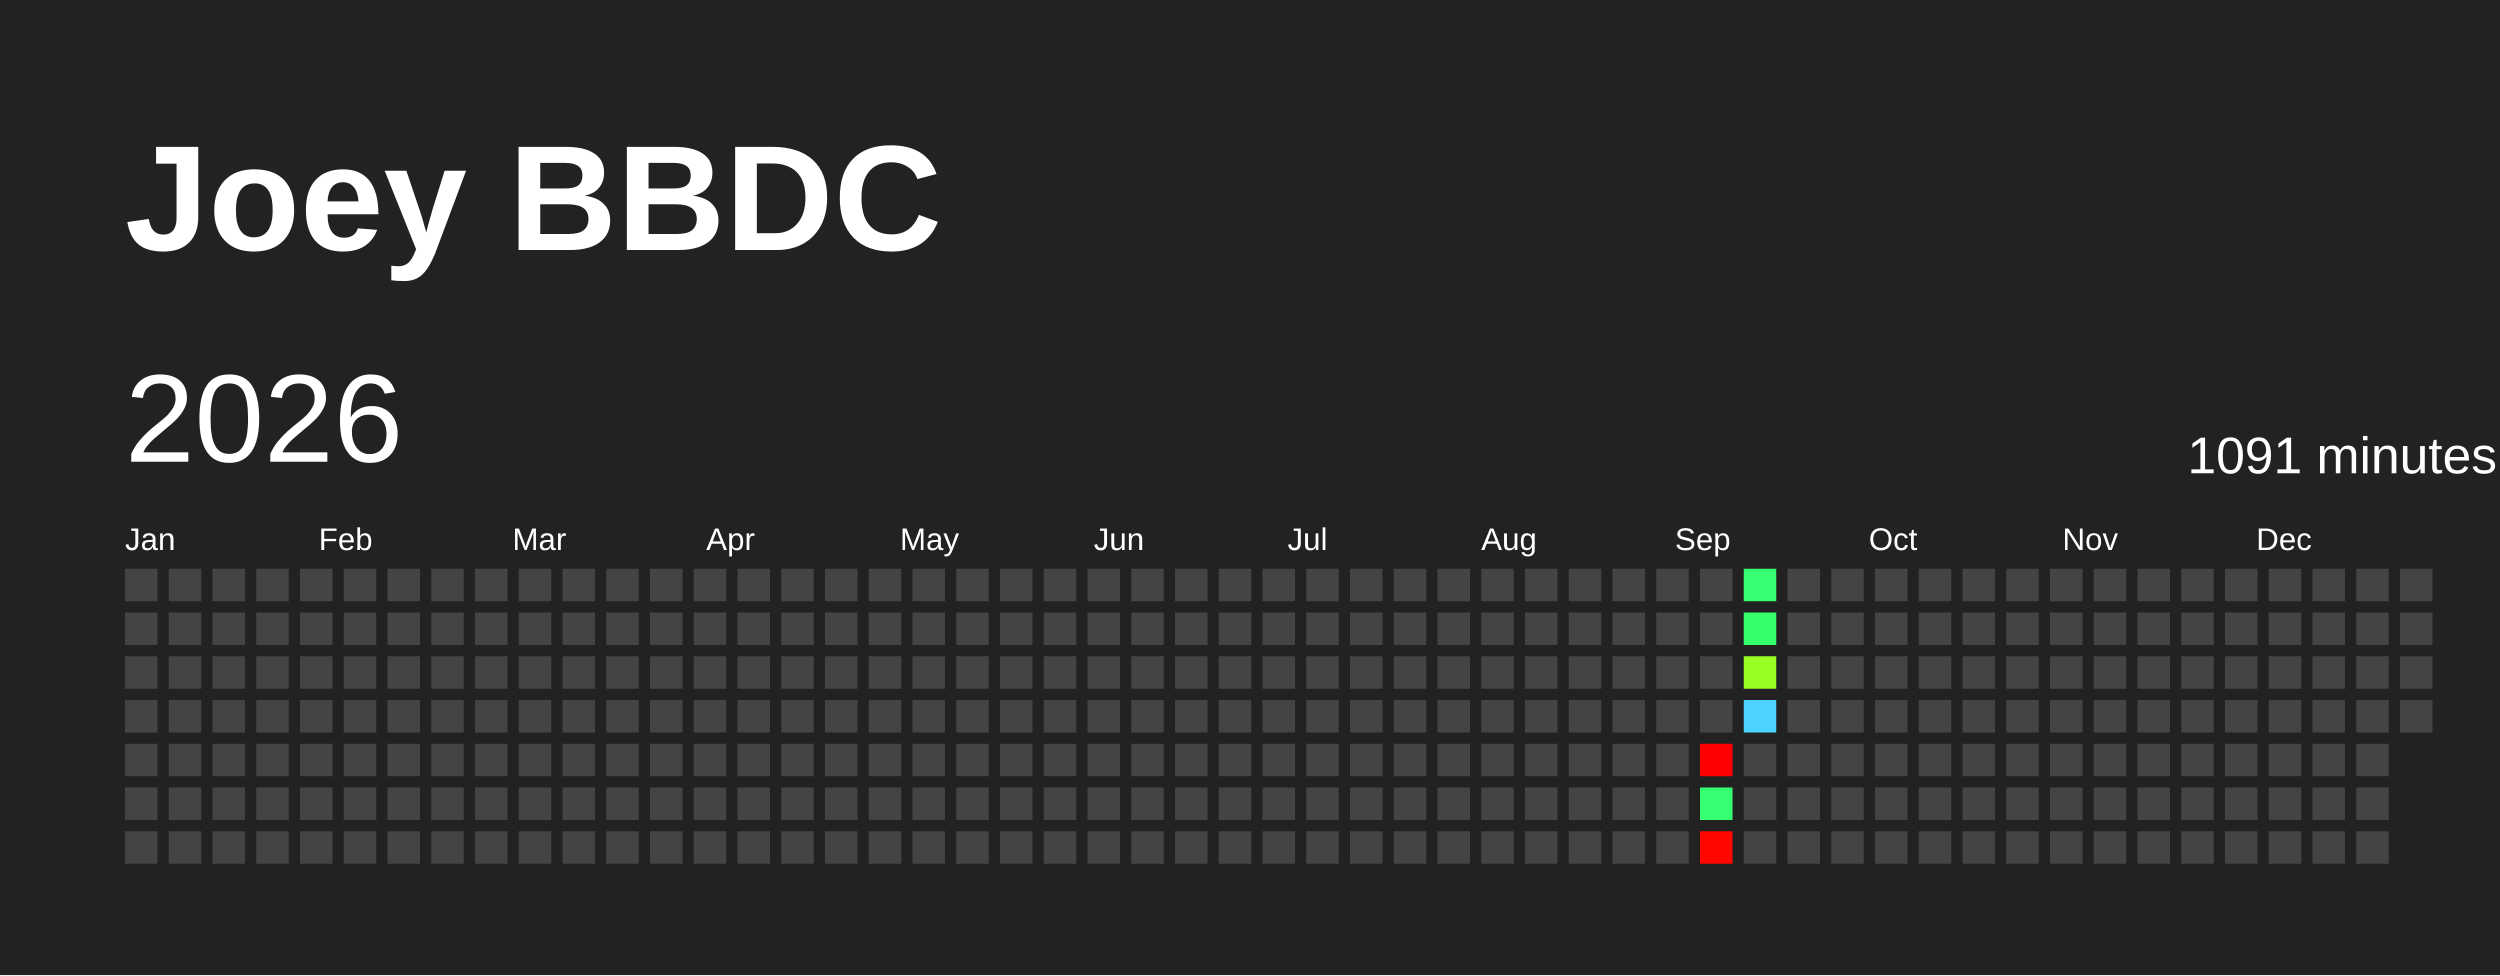
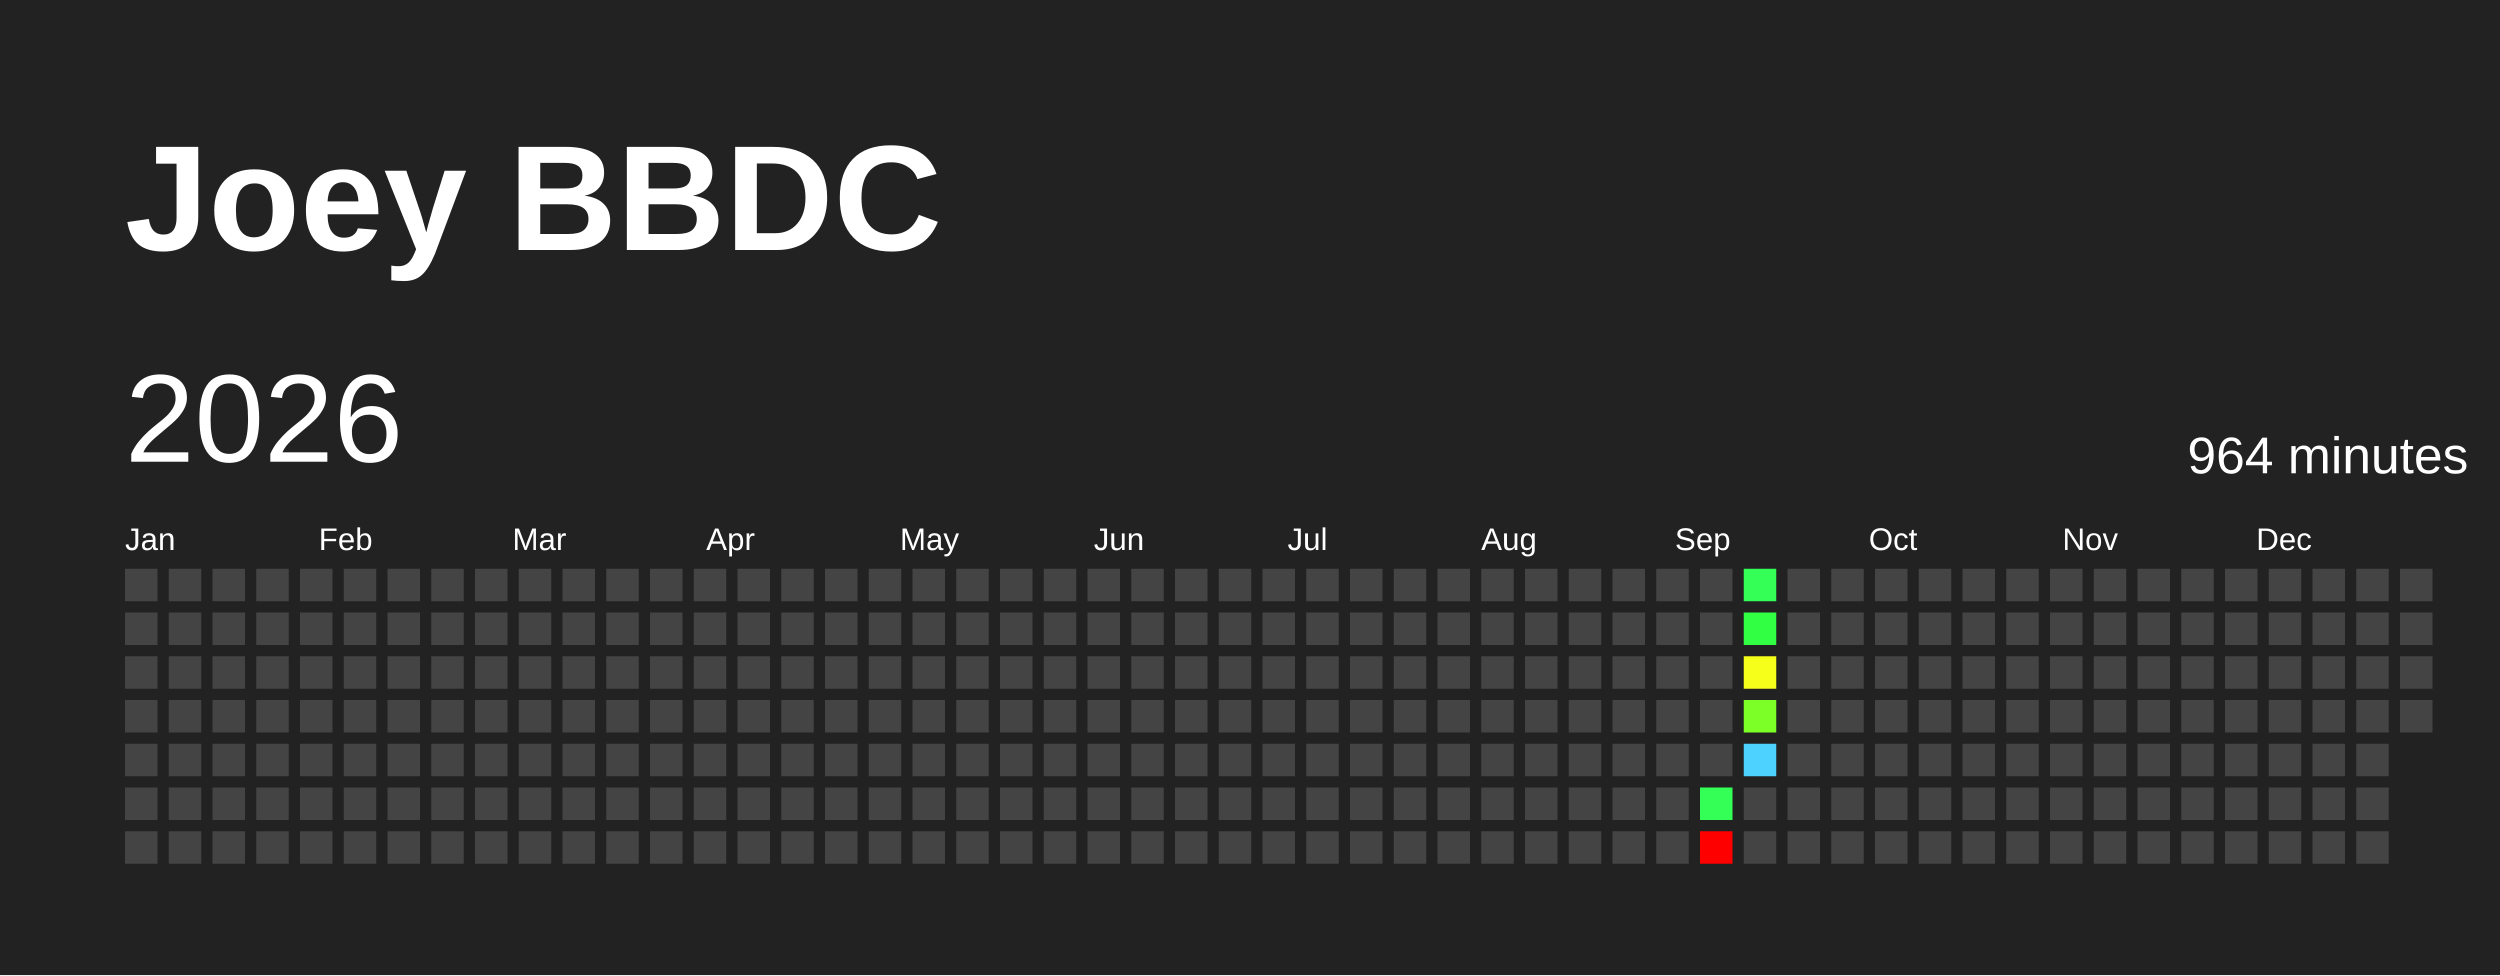
<svg xmlns="http://www.w3.org/2000/svg" baseProfile="full" height="78mm" version="1.1" viewBox="0,0,200,78" width="200mm">
  <defs />
  <rect fill="#222222" height="78" width="200" x="0" y="0" />
  <text fill="#FFFFFF" style="font-size:12px; font-family:Arial; font-weight:bold;" x="10" y="20">Joey BBDC</text>
  <text dominant-baseline="hanging" fill="#FFFFFF" style="font-size:10.0px; font-family:Arial;" x="10" y="30">2026</text>
-   <text dominant-baseline="hanging" fill="#FFFFFF" style="font-size:4.125px; font-family:Arial;" x="175" y="35">1091 minutes</text>
+   <text dominant-baseline="hanging" fill="#FFFFFF" style="font-size:4.125px; font-family:Arial;" x="175" y="35">964 minutes</text>
  <text fill="#FFFFFF" style="font-size:2.5px; font-family:Arial" x="10.0" y="44">Jan</text>
  <text fill="#FFFFFF" style="font-size:2.5px; font-family:Arial" x="25.5" y="44">Feb</text>
  <text fill="#FFFFFF" style="font-size:2.5px; font-family:Arial" x="41.0" y="44">Mar</text>
  <text fill="#FFFFFF" style="font-size:2.5px; font-family:Arial" x="56.5" y="44">Apr</text>
  <text fill="#FFFFFF" style="font-size:2.5px; font-family:Arial" x="72.0" y="44">May</text>
  <text fill="#FFFFFF" style="font-size:2.5px; font-family:Arial" x="87.5" y="44">Jun</text>
  <text fill="#FFFFFF" style="font-size:2.5px; font-family:Arial" x="103.0" y="44">Jul</text>
  <text fill="#FFFFFF" style="font-size:2.5px; font-family:Arial" x="118.5" y="44">Aug</text>
  <text fill="#FFFFFF" style="font-size:2.5px; font-family:Arial" x="134.0" y="44">Sep</text>
  <text fill="#FFFFFF" style="font-size:2.5px; font-family:Arial" x="149.5" y="44">Oct</text>
  <text fill="#FFFFFF" style="font-size:2.5px; font-family:Arial" x="165.0" y="44">Nov</text>
  <text fill="#FFFFFF" style="font-size:2.5px; font-family:Arial" x="180.5" y="44">Dec</text>
  <rect fill="#444444" height="2.6" width="2.6" x="10.0" y="45.5" />
  <rect fill="#444444" height="2.6" width="2.6" x="10.0" y="49.0" />
  <rect fill="#444444" height="2.6" width="2.6" x="10.0" y="52.5" />
  <rect fill="#444444" height="2.6" width="2.6" x="10.0" y="56.0" />
  <rect fill="#444444" height="2.6" width="2.6" x="10.0" y="59.5" />
  <rect fill="#444444" height="2.6" width="2.6" x="10.0" y="63.0" />
  <rect fill="#444444" height="2.6" width="2.6" x="10.0" y="66.5" />
  <rect fill="#444444" height="2.6" width="2.6" x="13.5" y="45.5" />
  <rect fill="#444444" height="2.6" width="2.6" x="13.5" y="49.0" />
  <rect fill="#444444" height="2.6" width="2.6" x="13.5" y="52.5" />
  <rect fill="#444444" height="2.6" width="2.6" x="13.5" y="56.0" />
  <rect fill="#444444" height="2.6" width="2.6" x="13.5" y="59.5" />
  <rect fill="#444444" height="2.6" width="2.6" x="13.5" y="63.0" />
  <rect fill="#444444" height="2.6" width="2.6" x="13.5" y="66.5" />
  <rect fill="#444444" height="2.6" width="2.6" x="17.0" y="45.5" />
  <rect fill="#444444" height="2.6" width="2.6" x="17.0" y="49.0" />
  <rect fill="#444444" height="2.6" width="2.6" x="17.0" y="52.5" />
  <rect fill="#444444" height="2.6" width="2.6" x="17.0" y="56.0" />
  <rect fill="#444444" height="2.6" width="2.6" x="17.0" y="59.5" />
  <rect fill="#444444" height="2.6" width="2.6" x="17.0" y="63.0" />
  <rect fill="#444444" height="2.6" width="2.6" x="17.0" y="66.5" />
  <rect fill="#444444" height="2.6" width="2.6" x="20.5" y="45.5" />
  <rect fill="#444444" height="2.6" width="2.6" x="20.5" y="49.0" />
  <rect fill="#444444" height="2.6" width="2.6" x="20.5" y="52.5" />
  <rect fill="#444444" height="2.6" width="2.6" x="20.5" y="56.0" />
  <rect fill="#444444" height="2.6" width="2.6" x="20.5" y="59.5" />
  <rect fill="#444444" height="2.6" width="2.6" x="20.5" y="63.0" />
  <rect fill="#444444" height="2.6" width="2.6" x="20.5" y="66.5" />
  <rect fill="#444444" height="2.6" width="2.6" x="24.0" y="45.5" />
  <rect fill="#444444" height="2.6" width="2.6" x="24.0" y="49.0" />
  <rect fill="#444444" height="2.6" width="2.6" x="24.0" y="52.5" />
  <rect fill="#444444" height="2.6" width="2.6" x="24.0" y="56.0" />
  <rect fill="#444444" height="2.6" width="2.6" x="24.0" y="59.5" />
  <rect fill="#444444" height="2.6" width="2.6" x="24.0" y="63.0" />
  <rect fill="#444444" height="2.6" width="2.6" x="24.0" y="66.5" />
  <rect fill="#444444" height="2.6" width="2.6" x="27.5" y="45.5" />
  <rect fill="#444444" height="2.6" width="2.6" x="27.5" y="49.0" />
  <rect fill="#444444" height="2.6" width="2.6" x="27.5" y="52.5" />
  <rect fill="#444444" height="2.6" width="2.6" x="27.5" y="56.0" />
  <rect fill="#444444" height="2.6" width="2.6" x="27.5" y="59.5" />
  <rect fill="#444444" height="2.6" width="2.6" x="27.5" y="63.0" />
  <rect fill="#444444" height="2.6" width="2.6" x="27.5" y="66.5" />
  <rect fill="#444444" height="2.6" width="2.6" x="31.0" y="45.5" />
  <rect fill="#444444" height="2.6" width="2.6" x="31.0" y="49.0" />
  <rect fill="#444444" height="2.6" width="2.6" x="31.0" y="52.5" />
  <rect fill="#444444" height="2.6" width="2.6" x="31.0" y="56.0" />
  <rect fill="#444444" height="2.6" width="2.6" x="31.0" y="59.5" />
  <rect fill="#444444" height="2.6" width="2.6" x="31.0" y="63.0" />
  <rect fill="#444444" height="2.6" width="2.6" x="31.0" y="66.5" />
  <rect fill="#444444" height="2.6" width="2.6" x="34.5" y="45.5" />
  <rect fill="#444444" height="2.6" width="2.6" x="34.5" y="49.0" />
  <rect fill="#444444" height="2.6" width="2.6" x="34.5" y="52.5" />
  <rect fill="#444444" height="2.6" width="2.6" x="34.5" y="56.0" />
  <rect fill="#444444" height="2.6" width="2.6" x="34.5" y="59.5" />
  <rect fill="#444444" height="2.6" width="2.6" x="34.5" y="63.0" />
  <rect fill="#444444" height="2.6" width="2.6" x="34.5" y="66.5" />
  <rect fill="#444444" height="2.6" width="2.6" x="38.0" y="45.5" />
  <rect fill="#444444" height="2.6" width="2.6" x="38.0" y="49.0" />
  <rect fill="#444444" height="2.6" width="2.6" x="38.0" y="52.5" />
  <rect fill="#444444" height="2.6" width="2.6" x="38.0" y="56.0" />
  <rect fill="#444444" height="2.6" width="2.6" x="38.0" y="59.5" />
  <rect fill="#444444" height="2.6" width="2.6" x="38.0" y="63.0" />
  <rect fill="#444444" height="2.6" width="2.6" x="38.0" y="66.5" />
  <rect fill="#444444" height="2.6" width="2.6" x="41.5" y="45.5" />
  <rect fill="#444444" height="2.6" width="2.6" x="41.5" y="49.0" />
  <rect fill="#444444" height="2.6" width="2.6" x="41.5" y="52.5" />
  <rect fill="#444444" height="2.6" width="2.6" x="41.5" y="56.0" />
  <rect fill="#444444" height="2.6" width="2.6" x="41.5" y="59.5" />
  <rect fill="#444444" height="2.6" width="2.6" x="41.5" y="63.0" />
  <rect fill="#444444" height="2.6" width="2.6" x="41.5" y="66.5" />
  <rect fill="#444444" height="2.6" width="2.6" x="45.0" y="45.5" />
  <rect fill="#444444" height="2.6" width="2.6" x="45.0" y="49.0" />
  <rect fill="#444444" height="2.6" width="2.6" x="45.0" y="52.5" />
  <rect fill="#444444" height="2.6" width="2.6" x="45.0" y="56.0" />
  <rect fill="#444444" height="2.6" width="2.6" x="45.0" y="59.5" />
  <rect fill="#444444" height="2.6" width="2.6" x="45.0" y="63.0" />
  <rect fill="#444444" height="2.6" width="2.6" x="45.0" y="66.5" />
  <rect fill="#444444" height="2.6" width="2.6" x="48.5" y="45.5" />
  <rect fill="#444444" height="2.6" width="2.6" x="48.5" y="49.0" />
  <rect fill="#444444" height="2.6" width="2.6" x="48.5" y="52.5" />
  <rect fill="#444444" height="2.6" width="2.6" x="48.5" y="56.0" />
  <rect fill="#444444" height="2.6" width="2.6" x="48.5" y="59.5" />
  <rect fill="#444444" height="2.6" width="2.6" x="48.5" y="63.0" />
  <rect fill="#444444" height="2.6" width="2.6" x="48.5" y="66.5" />
  <rect fill="#444444" height="2.6" width="2.6" x="52.0" y="45.5" />
  <rect fill="#444444" height="2.6" width="2.6" x="52.0" y="49.0" />
  <rect fill="#444444" height="2.6" width="2.6" x="52.0" y="52.5" />
  <rect fill="#444444" height="2.6" width="2.6" x="52.0" y="56.0" />
  <rect fill="#444444" height="2.6" width="2.6" x="52.0" y="59.5" />
  <rect fill="#444444" height="2.6" width="2.6" x="52.0" y="63.0" />
  <rect fill="#444444" height="2.6" width="2.6" x="52.0" y="66.5" />
  <rect fill="#444444" height="2.6" width="2.6" x="55.5" y="45.5" />
  <rect fill="#444444" height="2.6" width="2.6" x="55.5" y="49.0" />
  <rect fill="#444444" height="2.6" width="2.6" x="55.5" y="52.5" />
  <rect fill="#444444" height="2.6" width="2.6" x="55.5" y="56.0" />
  <rect fill="#444444" height="2.6" width="2.6" x="55.5" y="59.5" />
  <rect fill="#444444" height="2.6" width="2.6" x="55.5" y="63.0" />
  <rect fill="#444444" height="2.6" width="2.6" x="55.5" y="66.5" />
  <rect fill="#444444" height="2.6" width="2.6" x="59.0" y="45.5" />
  <rect fill="#444444" height="2.6" width="2.6" x="59.0" y="49.0" />
  <rect fill="#444444" height="2.6" width="2.6" x="59.0" y="52.5" />
  <rect fill="#444444" height="2.6" width="2.6" x="59.0" y="56.0" />
  <rect fill="#444444" height="2.6" width="2.6" x="59.0" y="59.5" />
  <rect fill="#444444" height="2.6" width="2.6" x="59.0" y="63.0" />
  <rect fill="#444444" height="2.6" width="2.6" x="59.0" y="66.5" />
  <rect fill="#444444" height="2.6" width="2.6" x="62.5" y="45.5" />
  <rect fill="#444444" height="2.6" width="2.6" x="62.5" y="49.0" />
  <rect fill="#444444" height="2.6" width="2.6" x="62.5" y="52.5" />
  <rect fill="#444444" height="2.6" width="2.6" x="62.5" y="56.0" />
  <rect fill="#444444" height="2.6" width="2.6" x="62.5" y="59.5" />
  <rect fill="#444444" height="2.6" width="2.6" x="62.5" y="63.0" />
  <rect fill="#444444" height="2.6" width="2.6" x="62.5" y="66.5" />
  <rect fill="#444444" height="2.6" width="2.6" x="66.0" y="45.5" />
  <rect fill="#444444" height="2.6" width="2.6" x="66.0" y="49.0" />
  <rect fill="#444444" height="2.6" width="2.6" x="66.0" y="52.5" />
  <rect fill="#444444" height="2.6" width="2.6" x="66.0" y="56.0" />
  <rect fill="#444444" height="2.6" width="2.6" x="66.0" y="59.5" />
  <rect fill="#444444" height="2.6" width="2.6" x="66.0" y="63.0" />
  <rect fill="#444444" height="2.6" width="2.6" x="66.0" y="66.5" />
  <rect fill="#444444" height="2.6" width="2.6" x="69.5" y="45.5" />
  <rect fill="#444444" height="2.6" width="2.6" x="69.5" y="49.0" />
  <rect fill="#444444" height="2.6" width="2.6" x="69.5" y="52.5" />
  <rect fill="#444444" height="2.6" width="2.6" x="69.5" y="56.0" />
  <rect fill="#444444" height="2.6" width="2.6" x="69.5" y="59.5" />
  <rect fill="#444444" height="2.6" width="2.6" x="69.5" y="63.0" />
  <rect fill="#444444" height="2.6" width="2.6" x="69.5" y="66.5" />
  <rect fill="#444444" height="2.6" width="2.6" x="73.0" y="45.5" />
  <rect fill="#444444" height="2.6" width="2.6" x="73.0" y="49.0" />
  <rect fill="#444444" height="2.6" width="2.6" x="73.0" y="52.5" />
  <rect fill="#444444" height="2.6" width="2.6" x="73.0" y="56.0" />
  <rect fill="#444444" height="2.6" width="2.6" x="73.0" y="59.5" />
  <rect fill="#444444" height="2.6" width="2.6" x="73.0" y="63.0" />
  <rect fill="#444444" height="2.6" width="2.6" x="73.0" y="66.5" />
  <rect fill="#444444" height="2.6" width="2.6" x="76.5" y="45.5" />
  <rect fill="#444444" height="2.6" width="2.6" x="76.5" y="49.0" />
  <rect fill="#444444" height="2.6" width="2.6" x="76.5" y="52.5" />
  <rect fill="#444444" height="2.6" width="2.6" x="76.5" y="56.0" />
  <rect fill="#444444" height="2.6" width="2.6" x="76.5" y="59.5" />
  <rect fill="#444444" height="2.6" width="2.6" x="76.5" y="63.0" />
  <rect fill="#444444" height="2.6" width="2.6" x="76.5" y="66.5" />
  <rect fill="#444444" height="2.6" width="2.6" x="80.0" y="45.5" />
  <rect fill="#444444" height="2.6" width="2.6" x="80.0" y="49.0" />
  <rect fill="#444444" height="2.6" width="2.6" x="80.0" y="52.5" />
  <rect fill="#444444" height="2.6" width="2.6" x="80.0" y="56.0" />
  <rect fill="#444444" height="2.6" width="2.6" x="80.0" y="59.5" />
  <rect fill="#444444" height="2.6" width="2.6" x="80.0" y="63.0" />
  <rect fill="#444444" height="2.6" width="2.6" x="80.0" y="66.5" />
  <rect fill="#444444" height="2.6" width="2.6" x="83.5" y="45.5" />
  <rect fill="#444444" height="2.6" width="2.6" x="83.5" y="49.0" />
  <rect fill="#444444" height="2.6" width="2.6" x="83.5" y="52.5" />
  <rect fill="#444444" height="2.6" width="2.6" x="83.5" y="56.0" />
  <rect fill="#444444" height="2.6" width="2.6" x="83.5" y="59.5" />
  <rect fill="#444444" height="2.6" width="2.6" x="83.5" y="63.0" />
  <rect fill="#444444" height="2.6" width="2.6" x="83.5" y="66.5" />
  <rect fill="#444444" height="2.6" width="2.6" x="87.0" y="45.5" />
  <rect fill="#444444" height="2.6" width="2.6" x="87.0" y="49.0" />
  <rect fill="#444444" height="2.6" width="2.6" x="87.0" y="52.5" />
  <rect fill="#444444" height="2.6" width="2.6" x="87.0" y="56.0" />
  <rect fill="#444444" height="2.6" width="2.6" x="87.0" y="59.5" />
  <rect fill="#444444" height="2.6" width="2.6" x="87.0" y="63.0" />
  <rect fill="#444444" height="2.6" width="2.6" x="87.0" y="66.5" />
  <rect fill="#444444" height="2.6" width="2.6" x="90.5" y="45.5" />
  <rect fill="#444444" height="2.6" width="2.6" x="90.5" y="49.0" />
  <rect fill="#444444" height="2.6" width="2.6" x="90.5" y="52.5" />
  <rect fill="#444444" height="2.6" width="2.6" x="90.5" y="56.0" />
  <rect fill="#444444" height="2.6" width="2.6" x="90.5" y="59.5" />
  <rect fill="#444444" height="2.6" width="2.6" x="90.5" y="63.0" />
  <rect fill="#444444" height="2.6" width="2.6" x="90.5" y="66.5" />
  <rect fill="#444444" height="2.6" width="2.6" x="94.0" y="45.5" />
  <rect fill="#444444" height="2.6" width="2.6" x="94.0" y="49.0" />
  <rect fill="#444444" height="2.6" width="2.6" x="94.0" y="52.5" />
  <rect fill="#444444" height="2.6" width="2.6" x="94.0" y="56.0" />
  <rect fill="#444444" height="2.6" width="2.6" x="94.0" y="59.5" />
  <rect fill="#444444" height="2.6" width="2.6" x="94.0" y="63.0" />
  <rect fill="#444444" height="2.6" width="2.6" x="94.0" y="66.5" />
  <rect fill="#444444" height="2.6" width="2.6" x="97.5" y="45.5" />
  <rect fill="#444444" height="2.6" width="2.6" x="97.5" y="49.0" />
  <rect fill="#444444" height="2.6" width="2.6" x="97.5" y="52.5" />
  <rect fill="#444444" height="2.6" width="2.6" x="97.5" y="56.0" />
  <rect fill="#444444" height="2.6" width="2.6" x="97.5" y="59.5" />
  <rect fill="#444444" height="2.6" width="2.6" x="97.5" y="63.0" />
  <rect fill="#444444" height="2.6" width="2.6" x="97.5" y="66.5" />
  <rect fill="#444444" height="2.6" width="2.6" x="101.0" y="45.5" />
  <rect fill="#444444" height="2.6" width="2.6" x="101.0" y="49.0" />
  <rect fill="#444444" height="2.6" width="2.6" x="101.0" y="52.5" />
  <rect fill="#444444" height="2.6" width="2.6" x="101.0" y="56.0" />
  <rect fill="#444444" height="2.6" width="2.6" x="101.0" y="59.5" />
  <rect fill="#444444" height="2.6" width="2.6" x="101.0" y="63.0" />
  <rect fill="#444444" height="2.6" width="2.6" x="101.0" y="66.5" />
  <rect fill="#444444" height="2.6" width="2.6" x="104.5" y="45.5" />
  <rect fill="#444444" height="2.6" width="2.6" x="104.5" y="49.0" />
  <rect fill="#444444" height="2.6" width="2.6" x="104.5" y="52.5" />
  <rect fill="#444444" height="2.6" width="2.6" x="104.5" y="56.0" />
  <rect fill="#444444" height="2.6" width="2.6" x="104.5" y="59.5" />
  <rect fill="#444444" height="2.6" width="2.6" x="104.5" y="63.0" />
  <rect fill="#444444" height="2.6" width="2.6" x="104.5" y="66.5" />
  <rect fill="#444444" height="2.6" width="2.6" x="108.0" y="45.5" />
  <rect fill="#444444" height="2.6" width="2.6" x="108.0" y="49.0" />
  <rect fill="#444444" height="2.6" width="2.6" x="108.0" y="52.5" />
  <rect fill="#444444" height="2.6" width="2.6" x="108.0" y="56.0" />
  <rect fill="#444444" height="2.6" width="2.6" x="108.0" y="59.5" />
  <rect fill="#444444" height="2.6" width="2.6" x="108.0" y="63.0" />
  <rect fill="#444444" height="2.6" width="2.6" x="108.0" y="66.5" />
  <rect fill="#444444" height="2.6" width="2.6" x="111.5" y="45.5" />
  <rect fill="#444444" height="2.6" width="2.6" x="111.5" y="49.0" />
  <rect fill="#444444" height="2.6" width="2.6" x="111.5" y="52.5" />
  <rect fill="#444444" height="2.6" width="2.6" x="111.5" y="56.0" />
  <rect fill="#444444" height="2.6" width="2.6" x="111.5" y="59.5" />
  <rect fill="#444444" height="2.6" width="2.6" x="111.5" y="63.0" />
  <rect fill="#444444" height="2.6" width="2.6" x="111.5" y="66.5" />
  <rect fill="#444444" height="2.6" width="2.6" x="115.0" y="45.5" />
  <rect fill="#444444" height="2.6" width="2.6" x="115.0" y="49.0" />
  <rect fill="#444444" height="2.6" width="2.6" x="115.0" y="52.5" />
  <rect fill="#444444" height="2.6" width="2.6" x="115.0" y="56.0" />
  <rect fill="#444444" height="2.6" width="2.6" x="115.0" y="59.5" />
  <rect fill="#444444" height="2.6" width="2.6" x="115.0" y="63.0" />
  <rect fill="#444444" height="2.6" width="2.6" x="115.0" y="66.5" />
  <rect fill="#444444" height="2.6" width="2.6" x="118.5" y="45.5" />
  <rect fill="#444444" height="2.6" width="2.6" x="118.5" y="49.0" />
  <rect fill="#444444" height="2.6" width="2.6" x="118.5" y="52.5" />
  <rect fill="#444444" height="2.6" width="2.6" x="118.5" y="56.0" />
  <rect fill="#444444" height="2.6" width="2.6" x="118.5" y="59.5" />
  <rect fill="#444444" height="2.6" width="2.6" x="118.5" y="63.0" />
  <rect fill="#444444" height="2.6" width="2.6" x="118.5" y="66.5" />
  <rect fill="#444444" height="2.6" width="2.6" x="122.0" y="45.5" />
  <rect fill="#444444" height="2.6" width="2.6" x="122.0" y="49.0" />
  <rect fill="#444444" height="2.6" width="2.6" x="122.0" y="52.5" />
  <rect fill="#444444" height="2.6" width="2.6" x="122.0" y="56.0" />
  <rect fill="#444444" height="2.6" width="2.6" x="122.0" y="59.5" />
  <rect fill="#444444" height="2.6" width="2.6" x="122.0" y="63.0" />
  <rect fill="#444444" height="2.6" width="2.6" x="122.0" y="66.5" />
  <rect fill="#444444" height="2.6" width="2.6" x="125.5" y="45.5" />
  <rect fill="#444444" height="2.6" width="2.6" x="125.5" y="49.0" />
  <rect fill="#444444" height="2.6" width="2.6" x="125.5" y="52.5" />
  <rect fill="#444444" height="2.6" width="2.6" x="125.5" y="56.0" />
  <rect fill="#444444" height="2.6" width="2.6" x="125.5" y="59.5" />
  <rect fill="#444444" height="2.6" width="2.6" x="125.5" y="63.0" />
  <rect fill="#444444" height="2.6" width="2.6" x="125.5" y="66.5" />
  <rect fill="#444444" height="2.6" width="2.6" x="129.0" y="45.5" />
  <rect fill="#444444" height="2.6" width="2.6" x="129.0" y="49.0" />
  <rect fill="#444444" height="2.6" width="2.6" x="129.0" y="52.5" />
  <rect fill="#444444" height="2.6" width="2.6" x="129.0" y="56.0" />
  <rect fill="#444444" height="2.6" width="2.6" x="129.0" y="59.5" />
  <rect fill="#444444" height="2.6" width="2.6" x="129.0" y="63.0" />
  <rect fill="#444444" height="2.6" width="2.6" x="129.0" y="66.5" />
  <rect fill="#444444" height="2.6" width="2.6" x="132.5" y="45.5" />
  <rect fill="#444444" height="2.6" width="2.6" x="132.5" y="49.0" />
  <rect fill="#444444" height="2.6" width="2.6" x="132.5" y="52.5" />
  <rect fill="#444444" height="2.6" width="2.6" x="132.5" y="56.0" />
  <rect fill="#444444" height="2.6" width="2.6" x="132.5" y="59.5" />
  <rect fill="#444444" height="2.6" width="2.6" x="132.5" y="63.0" />
  <rect fill="#444444" height="2.6" width="2.6" x="132.5" y="66.5" />
  <rect fill="#444444" height="2.6" width="2.6" x="136.0" y="45.5" />
  <rect fill="#444444" height="2.6" width="2.6" x="136.0" y="49.0" />
  <rect fill="#444444" height="2.6" width="2.6" x="136.0" y="52.5" />
  <rect fill="#444444" height="2.6" width="2.6" x="136.0" y="56.0" />
-   <rect fill="red" height="2.6" width="2.6" x="136.0" y="59.5" />
-   <rect fill="#36ff71" height="2.6" width="2.6" x="136.0" y="63.0" />
-   <rect fill="#ff0601" height="2.6" width="2.6" x="136.0" y="66.5" />
-   <rect fill="#36ff71" height="2.6" width="2.6" x="139.5" y="45.5" />
-   <rect fill="#36ff6c" height="2.6" width="2.6" x="139.5" y="49.0" />
-   <rect fill="#99ff23" height="2.6" width="2.6" x="139.5" y="52.5" />
-   <rect fill="#4dd2ff" height="2.6" width="2.6" x="139.5" y="56.0" />
-   <rect fill="#444444" height="2.6" width="2.6" x="139.5" y="59.5" />
+   <rect fill="#444444" height="2.6" width="2.6" x="136.0" y="59.5" />
+   <rect fill="#33ff56" height="2.6" width="2.6" x="136.0" y="63.0" />
+   <rect fill="red" height="2.6" width="2.6" x="136.0" y="66.5" />
+   <rect fill="#33ff56" height="2.6" width="2.6" x="139.5" y="45.5" />
+   <rect fill="#31ff43" height="2.6" width="2.6" x="139.5" y="49.0" />
+   <rect fill="#f6ff19" height="2.6" width="2.6" x="139.5" y="52.5" />
+   <rect fill="#7cff26" height="2.6" width="2.6" x="139.5" y="56.0" />
+   <rect fill="#4dd2ff" height="2.6" width="2.6" x="139.5" y="59.5" />
  <rect fill="#444444" height="2.6" width="2.6" x="139.5" y="63.0" />
  <rect fill="#444444" height="2.6" width="2.6" x="139.5" y="66.5" />
  <rect fill="#444444" height="2.6" width="2.6" x="143.0" y="45.5" />
  <rect fill="#444444" height="2.6" width="2.6" x="143.0" y="49.0" />
  <rect fill="#444444" height="2.6" width="2.6" x="143.0" y="52.5" />
  <rect fill="#444444" height="2.6" width="2.6" x="143.0" y="56.0" />
  <rect fill="#444444" height="2.6" width="2.6" x="143.0" y="59.5" />
  <rect fill="#444444" height="2.6" width="2.6" x="143.0" y="63.0" />
  <rect fill="#444444" height="2.6" width="2.6" x="143.0" y="66.5" />
  <rect fill="#444444" height="2.6" width="2.6" x="146.5" y="45.5" />
  <rect fill="#444444" height="2.6" width="2.6" x="146.5" y="49.0" />
  <rect fill="#444444" height="2.6" width="2.6" x="146.5" y="52.5" />
  <rect fill="#444444" height="2.6" width="2.6" x="146.5" y="56.0" />
  <rect fill="#444444" height="2.6" width="2.6" x="146.5" y="59.5" />
  <rect fill="#444444" height="2.6" width="2.6" x="146.5" y="63.0" />
  <rect fill="#444444" height="2.6" width="2.6" x="146.5" y="66.5" />
  <rect fill="#444444" height="2.6" width="2.6" x="150.0" y="45.5" />
  <rect fill="#444444" height="2.6" width="2.6" x="150.0" y="49.0" />
  <rect fill="#444444" height="2.6" width="2.6" x="150.0" y="52.5" />
  <rect fill="#444444" height="2.6" width="2.6" x="150.0" y="56.0" />
  <rect fill="#444444" height="2.6" width="2.6" x="150.0" y="59.5" />
  <rect fill="#444444" height="2.6" width="2.6" x="150.0" y="63.0" />
  <rect fill="#444444" height="2.6" width="2.6" x="150.0" y="66.5" />
  <rect fill="#444444" height="2.6" width="2.6" x="153.5" y="45.5" />
  <rect fill="#444444" height="2.6" width="2.6" x="153.5" y="49.0" />
  <rect fill="#444444" height="2.6" width="2.6" x="153.5" y="52.5" />
  <rect fill="#444444" height="2.6" width="2.6" x="153.5" y="56.0" />
  <rect fill="#444444" height="2.6" width="2.6" x="153.5" y="59.5" />
  <rect fill="#444444" height="2.6" width="2.6" x="153.5" y="63.0" />
  <rect fill="#444444" height="2.6" width="2.6" x="153.5" y="66.5" />
  <rect fill="#444444" height="2.6" width="2.6" x="157.0" y="45.5" />
  <rect fill="#444444" height="2.6" width="2.6" x="157.0" y="49.0" />
  <rect fill="#444444" height="2.6" width="2.6" x="157.0" y="52.5" />
  <rect fill="#444444" height="2.6" width="2.6" x="157.0" y="56.0" />
  <rect fill="#444444" height="2.6" width="2.6" x="157.0" y="59.5" />
  <rect fill="#444444" height="2.6" width="2.6" x="157.0" y="63.0" />
  <rect fill="#444444" height="2.6" width="2.6" x="157.0" y="66.5" />
  <rect fill="#444444" height="2.6" width="2.6" x="160.5" y="45.5" />
  <rect fill="#444444" height="2.6" width="2.6" x="160.5" y="49.0" />
  <rect fill="#444444" height="2.6" width="2.6" x="160.5" y="52.5" />
  <rect fill="#444444" height="2.6" width="2.6" x="160.5" y="56.0" />
  <rect fill="#444444" height="2.6" width="2.6" x="160.5" y="59.5" />
  <rect fill="#444444" height="2.6" width="2.6" x="160.5" y="63.0" />
  <rect fill="#444444" height="2.6" width="2.6" x="160.5" y="66.5" />
  <rect fill="#444444" height="2.6" width="2.6" x="164.0" y="45.5" />
  <rect fill="#444444" height="2.6" width="2.6" x="164.0" y="49.0" />
  <rect fill="#444444" height="2.6" width="2.6" x="164.0" y="52.5" />
  <rect fill="#444444" height="2.6" width="2.6" x="164.0" y="56.0" />
  <rect fill="#444444" height="2.6" width="2.6" x="164.0" y="59.5" />
  <rect fill="#444444" height="2.6" width="2.6" x="164.0" y="63.0" />
  <rect fill="#444444" height="2.6" width="2.6" x="164.0" y="66.5" />
  <rect fill="#444444" height="2.6" width="2.6" x="167.5" y="45.5" />
  <rect fill="#444444" height="2.6" width="2.6" x="167.5" y="49.0" />
  <rect fill="#444444" height="2.6" width="2.6" x="167.5" y="52.5" />
  <rect fill="#444444" height="2.6" width="2.6" x="167.5" y="56.0" />
  <rect fill="#444444" height="2.6" width="2.6" x="167.5" y="59.5" />
  <rect fill="#444444" height="2.6" width="2.6" x="167.5" y="63.0" />
  <rect fill="#444444" height="2.6" width="2.6" x="167.5" y="66.5" />
  <rect fill="#444444" height="2.6" width="2.6" x="171.0" y="45.5" />
  <rect fill="#444444" height="2.6" width="2.6" x="171.0" y="49.0" />
  <rect fill="#444444" height="2.6" width="2.6" x="171.0" y="52.5" />
  <rect fill="#444444" height="2.6" width="2.6" x="171.0" y="56.0" />
  <rect fill="#444444" height="2.6" width="2.6" x="171.0" y="59.5" />
  <rect fill="#444444" height="2.6" width="2.6" x="171.0" y="63.0" />
  <rect fill="#444444" height="2.6" width="2.6" x="171.0" y="66.5" />
  <rect fill="#444444" height="2.6" width="2.6" x="174.5" y="45.5" />
  <rect fill="#444444" height="2.6" width="2.6" x="174.5" y="49.0" />
  <rect fill="#444444" height="2.6" width="2.6" x="174.5" y="52.5" />
  <rect fill="#444444" height="2.6" width="2.6" x="174.5" y="56.0" />
  <rect fill="#444444" height="2.6" width="2.6" x="174.5" y="59.5" />
  <rect fill="#444444" height="2.6" width="2.6" x="174.5" y="63.0" />
  <rect fill="#444444" height="2.6" width="2.6" x="174.5" y="66.5" />
  <rect fill="#444444" height="2.6" width="2.6" x="178.0" y="45.5" />
  <rect fill="#444444" height="2.6" width="2.6" x="178.0" y="49.0" />
  <rect fill="#444444" height="2.6" width="2.6" x="178.0" y="52.5" />
  <rect fill="#444444" height="2.6" width="2.6" x="178.0" y="56.0" />
  <rect fill="#444444" height="2.6" width="2.6" x="178.0" y="59.5" />
  <rect fill="#444444" height="2.6" width="2.6" x="178.0" y="63.0" />
  <rect fill="#444444" height="2.6" width="2.6" x="178.0" y="66.5" />
  <rect fill="#444444" height="2.6" width="2.6" x="181.5" y="45.5" />
  <rect fill="#444444" height="2.6" width="2.6" x="181.5" y="49.0" />
  <rect fill="#444444" height="2.6" width="2.6" x="181.5" y="52.5" />
  <rect fill="#444444" height="2.6" width="2.6" x="181.5" y="56.0" />
  <rect fill="#444444" height="2.6" width="2.6" x="181.5" y="59.5" />
  <rect fill="#444444" height="2.6" width="2.6" x="181.5" y="63.0" />
  <rect fill="#444444" height="2.6" width="2.6" x="181.5" y="66.5" />
  <rect fill="#444444" height="2.6" width="2.6" x="185.0" y="45.5" />
  <rect fill="#444444" height="2.6" width="2.6" x="185.0" y="49.0" />
  <rect fill="#444444" height="2.6" width="2.6" x="185.0" y="52.5" />
  <rect fill="#444444" height="2.6" width="2.6" x="185.0" y="56.0" />
  <rect fill="#444444" height="2.6" width="2.6" x="185.0" y="59.5" />
  <rect fill="#444444" height="2.6" width="2.6" x="185.0" y="63.0" />
  <rect fill="#444444" height="2.6" width="2.6" x="185.0" y="66.5" />
  <rect fill="#444444" height="2.6" width="2.6" x="188.5" y="45.5" />
  <rect fill="#444444" height="2.6" width="2.6" x="188.5" y="49.0" />
  <rect fill="#444444" height="2.6" width="2.6" x="188.5" y="52.5" />
  <rect fill="#444444" height="2.6" width="2.6" x="188.5" y="56.0" />
  <rect fill="#444444" height="2.6" width="2.6" x="188.5" y="59.5" />
  <rect fill="#444444" height="2.6" width="2.6" x="188.5" y="63.0" />
  <rect fill="#444444" height="2.6" width="2.6" x="188.5" y="66.5" />
  <rect fill="#444444" height="2.6" width="2.6" x="192.0" y="45.5" />
  <rect fill="#444444" height="2.6" width="2.6" x="192.0" y="49.0" />
  <rect fill="#444444" height="2.6" width="2.6" x="192.0" y="52.5" />
  <rect fill="#444444" height="2.6" width="2.6" x="192.0" y="56.0" />
</svg>
